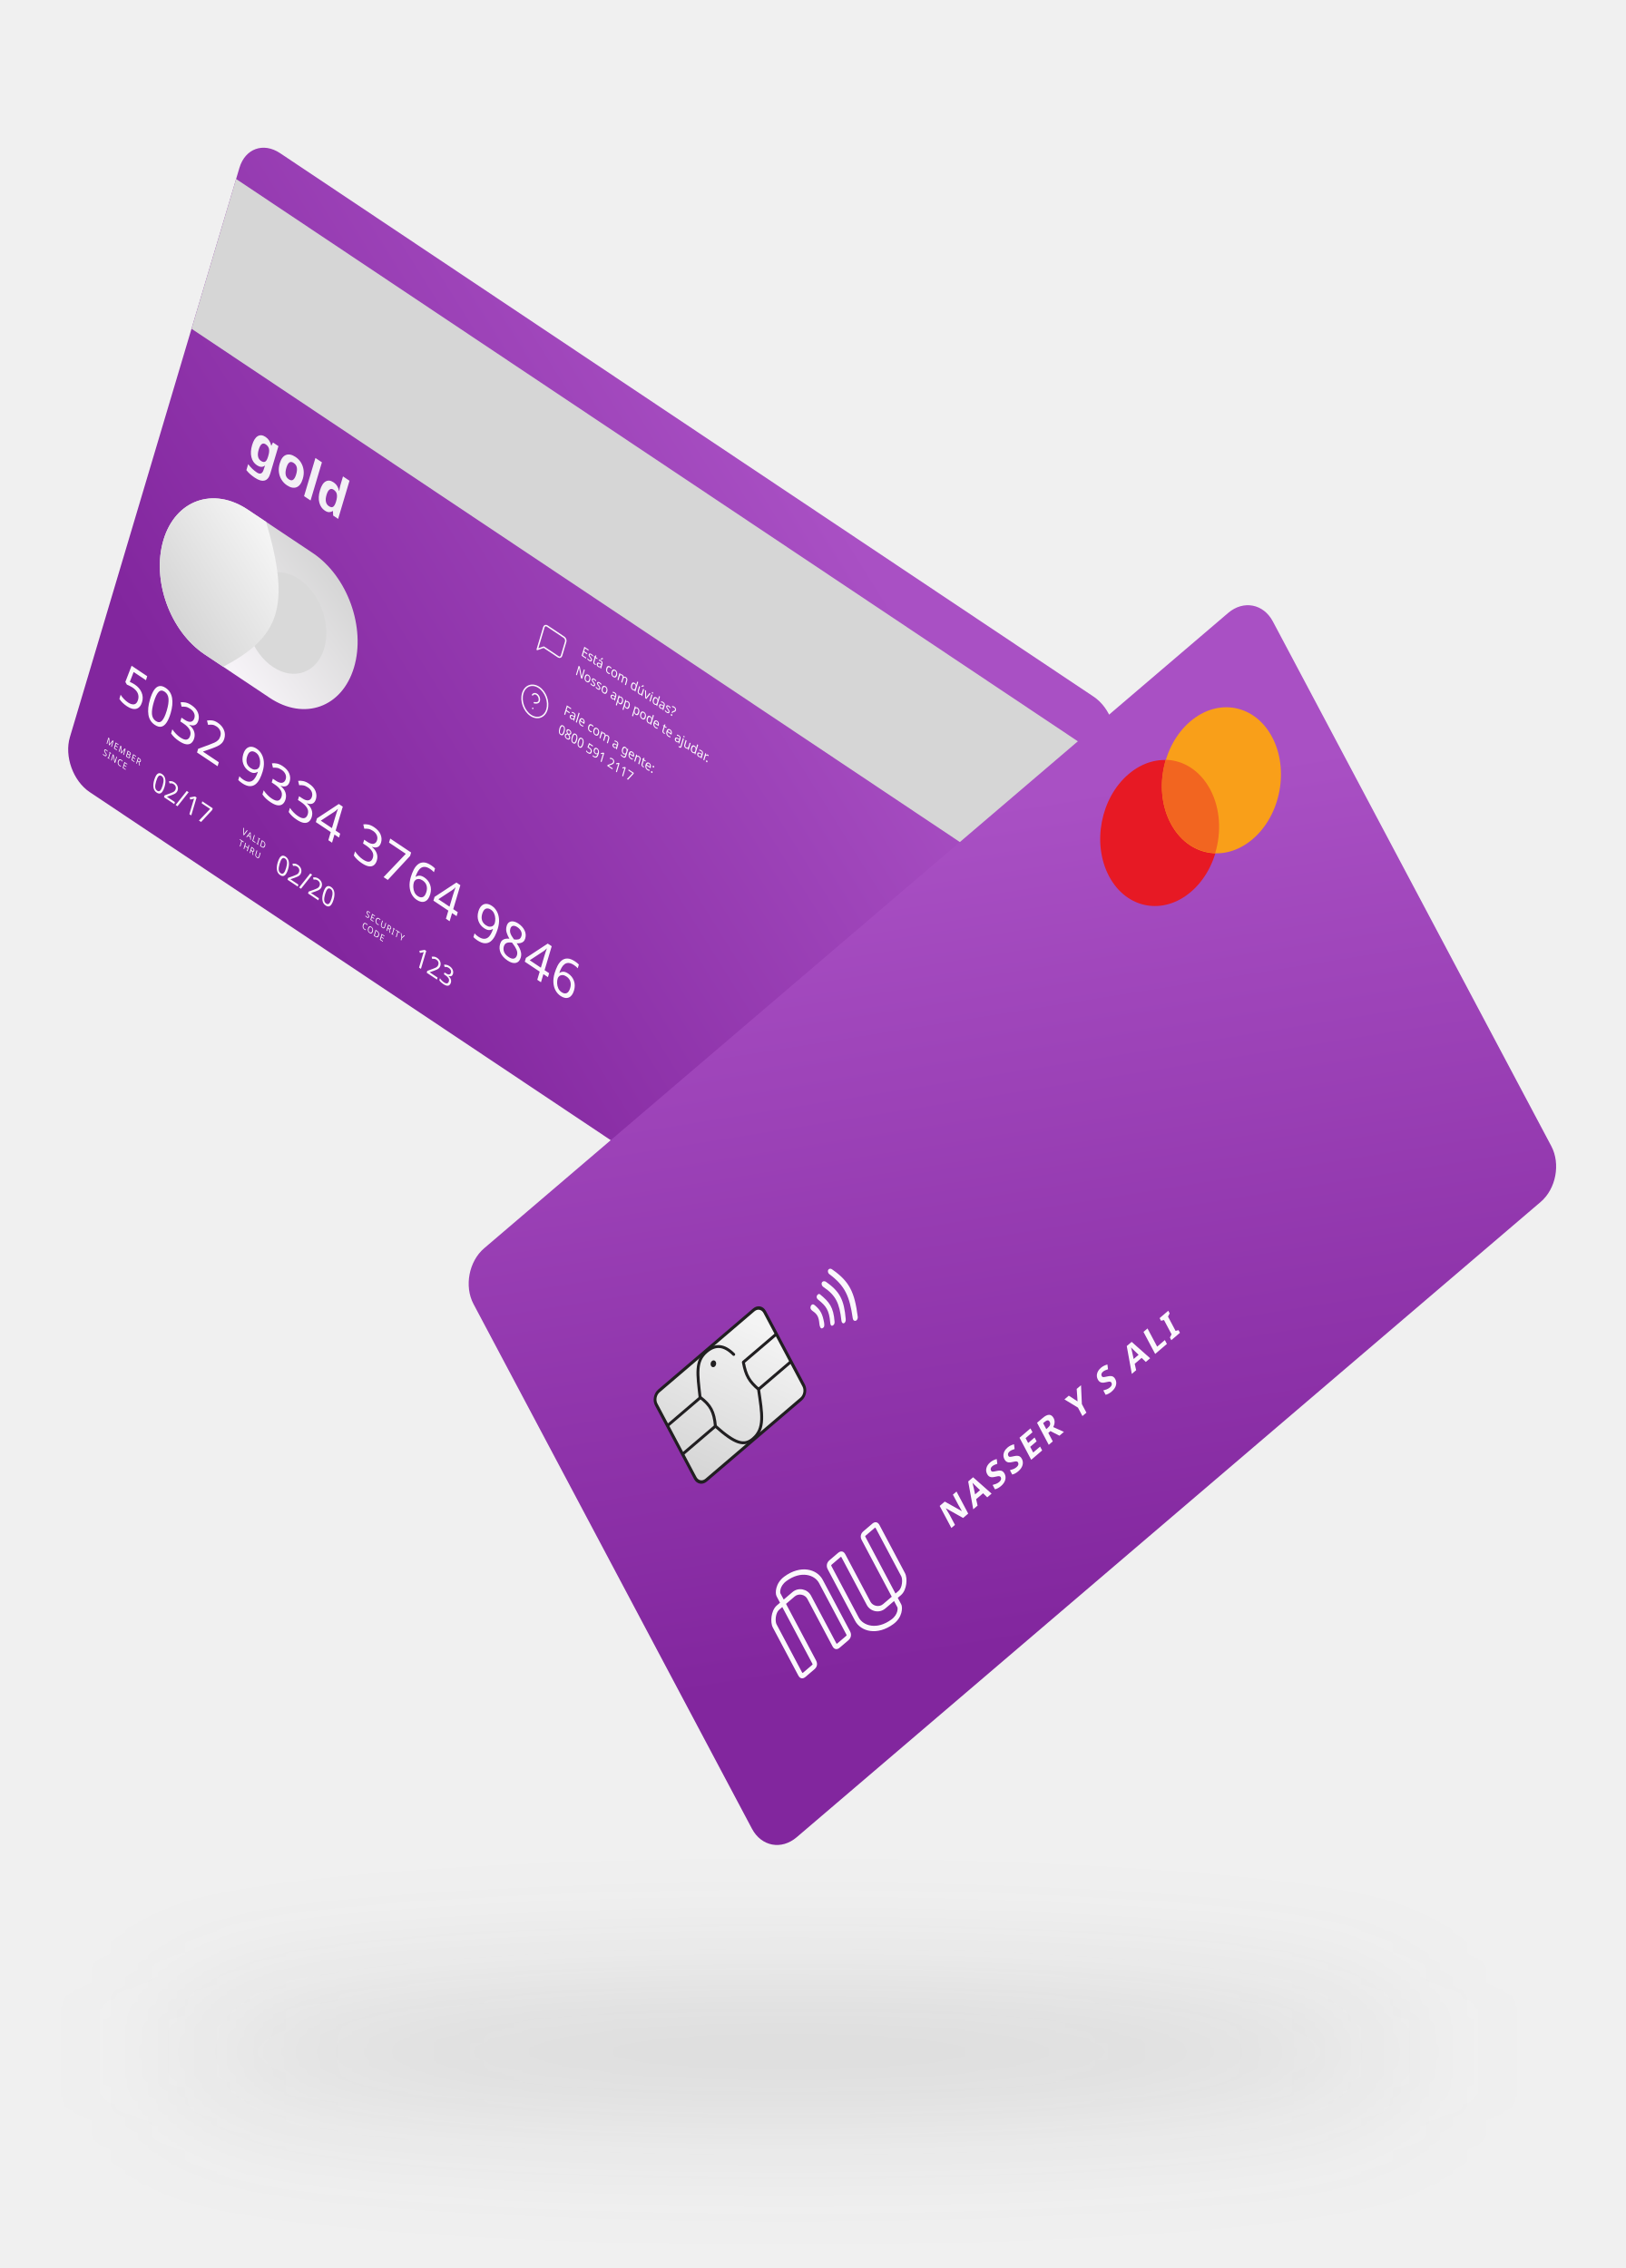
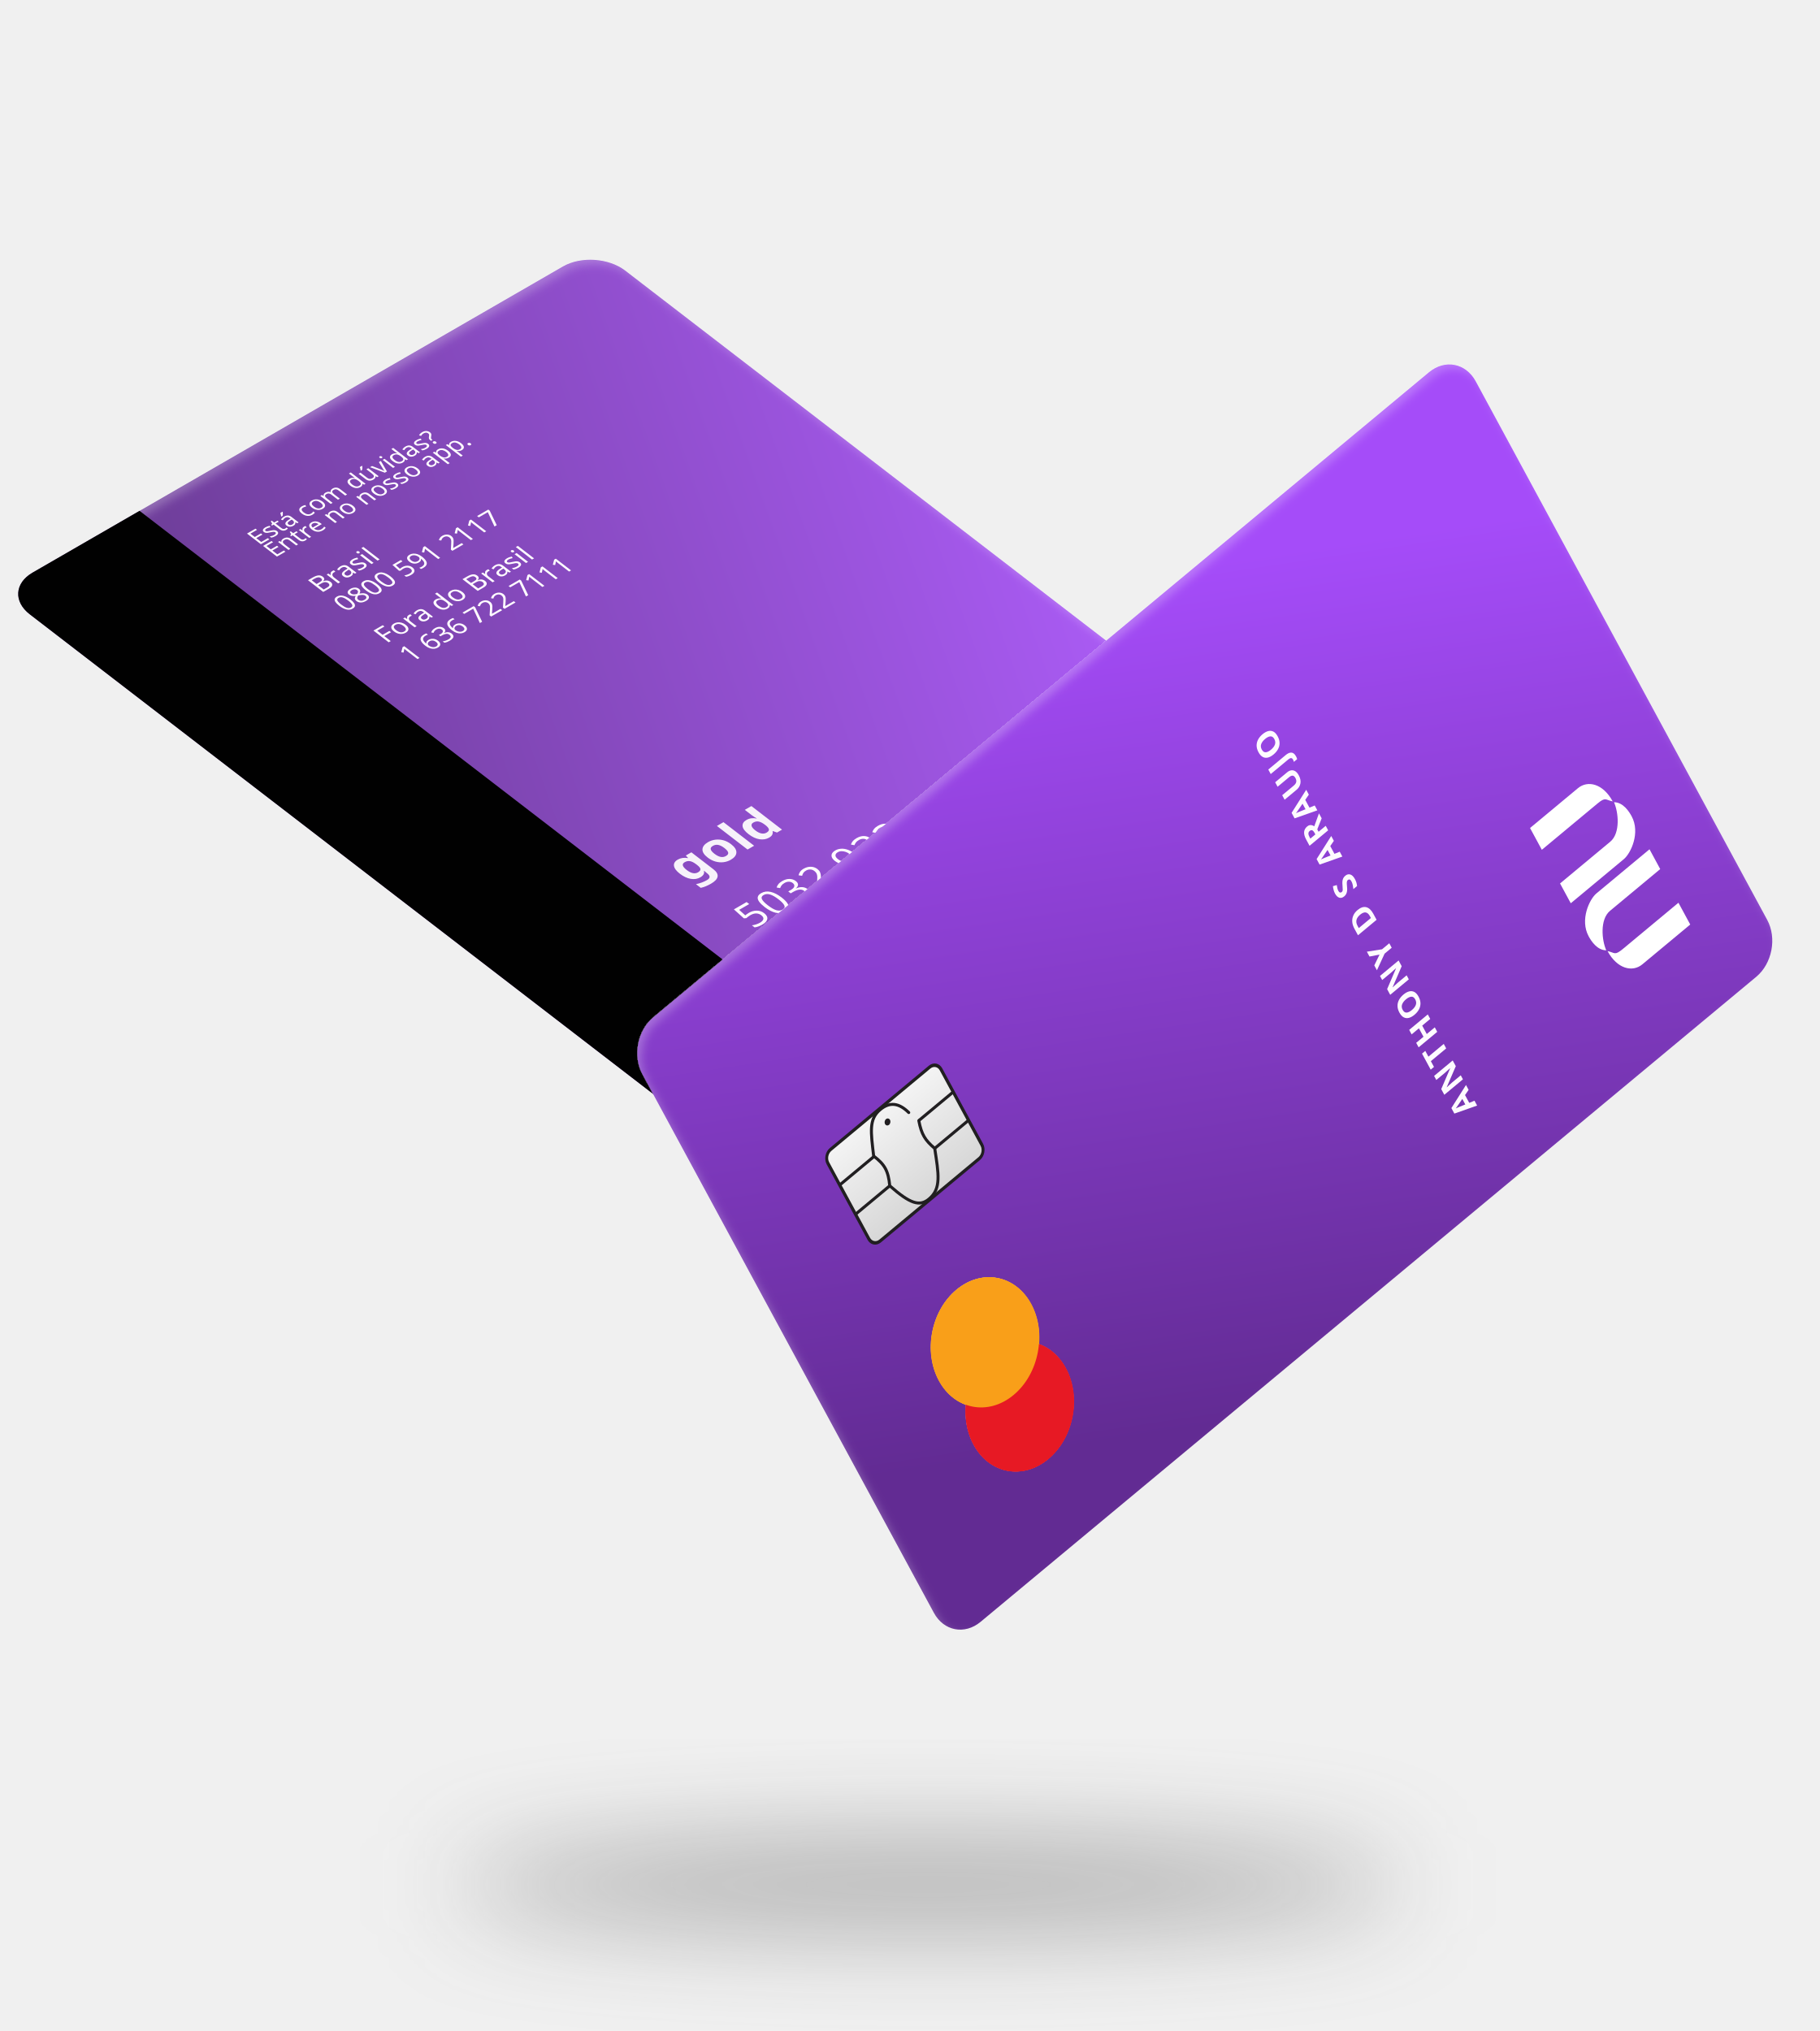
- <svg xmlns="http://www.w3.org/2000/svg" viewBox="0 0 819 1143" fill="none">
+ <svg xmlns="http://www.w3.org/2000/svg" viewBox="0 0 988 1103" fill="none">
  <g id="fignu3">
-     <g id="fignu3-shadow" filter="url(#filter0_f)">
-       <ellipse class="fignu3-shadow" cx="397.5" cy="1034" rx="317.5" ry="30" fill="#464646" fill-opacity="0.15" />
+     <g id="fignu3-shadow" filter="url(#filter0_f_25_24045)">
+       <ellipse cx="503.82" cy="1023.46" rx="258.82" ry="24.455" fill="#464646" fill-opacity="0.4" class="fignu3-shadow" />
    </g>
    <g id="fignu3-card-verse" class="fignu3-card-verse">
-       <rect id="Rectangle 1018" width="529.684" height="336.005" rx="18.341" transform="matrix(0.83147 0.55557 -0.285354 0.958422 125.88 67)" fill="url(#paint0_linear)" />
-       <rect id="Rectangle 1019" width="529.684" height="78.751" transform="matrix(0.83147 0.55557 -0.285354 0.958422 118.972 90.2031)" fill="#D6D6D6" />
-       <rect id="Rectangle 1020" width="115.502" height="76.126" rx="38.063" transform="matrix(0.83147 0.55557 -0.285354 0.958422 93.208 235.689)" fill="url(#paint1_linear)" />
-       <text id="5032 9334 3764 9846" transform="matrix(0.83147 0.55557 -0.285354 0.958422 66.4117 325.69)" fill="#FBF8FC" xml:space="preserve" style="white-space: pre" font-family="Sora" font-size="26.411" letter-spacing="0.03em">
-         <tspan x="0" y="27.48">5032 9334 3764 9846</tspan>
+       <g id="Rectangle 967" filter="url(#filter1_bi_25_24045)">
+         <rect width="588.561" height="373.353" rx="20.38" transform="matrix(-0.792503 -0.609869 0.866025 -0.5 466.437 680.126)" fill="url(#paint0_linear_25_24045)" fill-opacity="0.9" />
+       </g>
+       <path id="Rectangle 405" d="M484.086 669.936C474.338 675.564 459.206 674.561 450.286 667.697L16.151 333.61C7.231 326.746 7.902 316.619 17.649 310.991L75.781 277.429L542.218 636.374L484.086 669.936Z" fill="#010101" />
+       <text id="5032 9334 3764 9846" transform="matrix(0.866025 -0.5 0.792503 0.609869 390.723 490.642)" fill="#FEFBFF" xml:space="preserve" style="white-space: pre" font-family="Rubik" font-size="22.237" letter-spacing="0.03em">
+         <tspan x="0" y="23.116">5032 9334 3764 9846</tspan>
      </text>
-       <text id="gold" transform="matrix(0.83147 0.55557 -0.285354 0.958422 131.843 204.18)" fill="#F3F0F5" xml:space="preserve" style="white-space: pre" font-family="Sora" font-size="26.411" font-weight="600" letter-spacing="0em">
-         <tspan x="0" y="27.48">gold</tspan>
+       <text id="gold" transform="matrix(0.866025 -0.5 0.792503 0.609869 351.195 462.125)" fill="#F7F2FA" xml:space="preserve" style="white-space: pre" font-family="Sora" font-size="27.64" font-weight="600" letter-spacing="0em">
+         <tspan x="0" y="28.898">gold</tspan>
      </text>
-       <text id="02/17" transform="matrix(0.83147 0.55557 -0.285354 0.958422 79.6802 384.294)" fill="#FBF8FC" xml:space="preserve" style="white-space: pre" font-family="Sora" font-size="13.205" letter-spacing="0em">
-         <tspan x="0" y="13.49">02/17</tspan>
+       <text id="02/22" transform="matrix(0.866025 -0.5 0.792503 0.609869 435.359 524.041)" fill="#FEFBFF" xml:space="preserve" style="white-space: pre" font-family="Rubik" font-size="14.673" letter-spacing="0em">
+         <tspan x="0" y="15.526">02/22</tspan>
      </text>
-       <text id="02/20" transform="matrix(0.83147 0.55557 -0.285354 0.958422 141.9 425.868)" fill="#FBF8FC" xml:space="preserve" style="white-space: pre" font-family="Sora" font-size="13.205" letter-spacing="0em">
-         <tspan x="0" y="13.49">02/20</tspan>
+       <text id="123" transform="matrix(0.866025 -0.5 0.792503 0.609869 502.426 485.319)" fill="#FEFBFF" xml:space="preserve" style="white-space: pre" font-family="Rubik" font-size="14.673" letter-spacing="0em">
+         <tspan x="0" y="15.526">123</tspan>
      </text>
-       <text id="123" transform="matrix(0.83147 0.55557 -0.285354 0.958422 212.049 472.74)" fill="#FBF8FC" xml:space="preserve" style="white-space: pre" font-family="Sora" font-size="13.205" letter-spacing="0em">
-         <tspan x="0" y="13.49">123</tspan>
+       <text id="validade" transform="matrix(0.866025 -0.5 0.792503 0.609869 422.438 514.097)" fill="#FEFBFF" xml:space="preserve" style="white-space: pre" font-family="Source Sans Pro" font-size="11.412" letter-spacing="0.1em">
+         <tspan x="0" y="12.057">Validade</tspan>
      </text>
-       <g id="Group 346">
-         <text id="cirrus." transform="matrix(0.83147 0.55557 -0.285354 0.958422 418.382 617.352)" fill="#FBF9FC" xml:space="preserve" style="white-space: pre" font-family="Sora" font-size="9.537" font-weight="600" letter-spacing="0em">
-           <tspan x="0" y="9.743">cirrus.</tspan>
-         </text>
-         <circle id="Ellipse 7" r="22.743" transform="matrix(0.83147 0.55557 -0.285354 0.958422 426.301 595.667)" fill="#0167B2" />
-         <circle id="Ellipse 8" r="22.743" transform="matrix(0.83147 0.55557 -0.285354 0.958422 449.481 611.155)" fill="#02A1E2" />
-         <path id="Intersect" fill-rule="evenodd" clip-rule="evenodd" d="M432.705 620.515C438.377 619.533 443.131 615.212 445.224 608.18C447.318 601.149 446.288 592.963 442.986 585.984C437.313 586.967 432.56 591.288 430.467 598.319C428.373 605.351 429.403 613.536 432.705 620.515Z" fill="#207CBD" />
+       <text id="cvv" transform="matrix(0.866025 -0.5 0.792503 0.609869 489.505 475.376)" fill="#FEFBFF" xml:space="preserve" style="white-space: pre" font-family="Source Sans Pro" font-size="11.412" letter-spacing="0.1em">
+         <tspan x="0" y="12.057">CVV</tspan>
+       </text>
+       <text id="EstÃ¡ com dÃºvidas? Entre no nosso app." transform="matrix(0.866025 -0.5 0.792503 0.609869 132.429 289.971)" fill="#FEFBFF" xml:space="preserve" style="white-space: pre" font-family="Source Sans Pro" font-size="13.315" letter-spacing="0em">
+         <tspan x="0" y="10.233">Está com dúvidas?
+ </tspan>
+         <tspan x="0" y="21.233">Entre no nosso app.</tspan>
+       </text>
+       <text id="Brasil 0800 591 2117" transform="matrix(0.866025 -0.5 0.792503 0.609869 163.438 313.834)" fill="#FEFBFF" xml:space="preserve" style="white-space: pre" font-family="Source Sans Pro" font-size="14.622" letter-spacing="0em">
+         <tspan x="0" y="13.698">Brasil
+ </tspan>
+         <tspan x="0" y="30.698">0800 591 2117</tspan>
+       </text>
+       <text id="Fora do Brasil 1 636 722 7111" transform="matrix(0.866025 -0.5 0.792503 0.609869 198.971 341.178)" fill="#FEFBFF" xml:space="preserve" style="white-space: pre" font-family="Source Sans Pro" font-size="14.622" letter-spacing="0em">
+         <tspan x="0" y="13.698">Fora do Brasil
+ </tspan>
+         <tspan x="0" y="30.698">1 636 722 7111</tspan>
+       </text>
+       <g id="Group 538">
+         <rect id="Rectangle 406" width="122.277" height="80.592" rx="40.296" transform="matrix(0.866025 -0.5 0.792503 0.609869 469.296 553.96)" fill="url(#paint1_linear_25_24045)" />
+         <ellipse id="Ellipse 167" rx="24.465" ry="24.465" transform="matrix(0.866025 -0.5 0.792503 0.609869 569.881 539.412)" fill="#D9D9D9" />
+         <path id="Subtract" fill-rule="evenodd" clip-rule="evenodd" d="M514.361 527.942L504.193 533.812C484.92 544.94 483.594 564.963 501.231 578.536C518.867 592.108 548.789 594.09 568.062 582.963L578.358 577.019C575.542 545.629 563.305 533.863 514.361 527.942Z" fill="url(#paint2_linear_25_24045)" />
      </g>
-       <text id="member since" transform="matrix(0.83147 0.55557 -0.285354 0.958422 54.6523 370.1)" fill="#FBF8FC" xml:space="preserve" style="white-space: pre" font-family="Source Sans Pro" font-size="4.402" letter-spacing="0.1em">
-         <tspan x="0" y="4.565">MEMBER
- </tspan>
-         <tspan x="0" y="10.565">SINCE</tspan>
-       </text>
-       <text id="valid thru" transform="matrix(0.83147 0.55557 -0.285354 0.958422 122.972 415.75)" fill="#FBF8FC" xml:space="preserve" style="white-space: pre" font-family="Source Sans Pro" font-size="4.402" letter-spacing="0.1em">
-         <tspan x="0" y="4.565">VALID
- </tspan>
-         <tspan x="0" y="10.565">THRU</tspan>
-       </text>
-       <text id="security code" transform="matrix(0.83147 0.55557 -0.285354 0.958422 185.191 457.323)" fill="#FBF8FC" xml:space="preserve" style="white-space: pre" font-family="Source Sans Pro" font-size="4.402" letter-spacing="0.1em">
-         <tspan x="0" y="4.565">SECURITY
- </tspan>
-         <tspan x="0" y="10.565">CODE</tspan>
-       </text>
-       <path id="Vector" d="M282.942 330.431C282.83 330.804 282.595 331.076 282.288 331.187C281.981 331.298 281.626 331.239 281.303 331.022L273.983 326.131L270.706 327.314L274.055 316.063C274.166 315.691 274.401 315.419 274.708 315.308C275.016 315.197 275.37 315.256 275.694 315.472L284.234 321.179C284.557 321.395 284.823 321.75 284.974 322.167C285.124 322.583 285.146 323.027 285.035 323.4L282.942 330.431Z" stroke="#FBF8FC" stroke-width="0.734" stroke-linecap="round" stroke-linejoin="round" />
-       <g id="Group 347">
-         <path id="Vector_2" d="M267.403 360.513C270.772 362.764 274.44 361.441 275.596 357.558C276.753 353.674 274.959 348.701 271.59 346.45C268.221 344.199 264.553 345.523 263.397 349.406C262.24 353.289 264.034 358.262 267.403 360.513Z" stroke="#FBF8FC" stroke-width="0.734" stroke-linecap="round" stroke-linejoin="round" />
-         <path id="Vector_3" d="M268.349 350.186C268.633 349.812 269.034 349.605 269.481 349.602C269.929 349.598 270.395 349.799 270.796 350.167C271.196 350.536 271.507 351.05 271.672 351.617C271.836 352.184 271.845 352.768 271.696 353.266C271.278 354.672 269.238 354.152 269.238 354.152" stroke="#FBF8FC" stroke-width="0.734" stroke-linecap="round" stroke-linejoin="round" />
-         <path id="Vector_4" d="M268.45 356.998L268.456 357.002" stroke="#FBF8FC" stroke-width="0.734" stroke-linecap="round" stroke-linejoin="round" />
-       </g>
-       <text id="EstÃ¡ com dÃºvidas? Nosso app pode te ajudar." transform="matrix(0.83147 0.55557 -0.285354 0.958422 294.64 323.073)" fill="#FBF8FC" xml:space="preserve" style="white-space: pre" font-family="Source Sans Pro" font-size="6.603" letter-spacing="0em">
-         <tspan x="0" y="7.347">Está com dúvidas?
- </tspan>
-         <tspan x="0" y="17.347">Nosso app pode te ajudar.</tspan>
-       </text>
-       <text id="Fale com a gente: 0800 591 2117" transform="matrix(0.83147 0.55557 -0.285354 0.958422 285.847 352.605)" fill="#FBF8FC" xml:space="preserve" style="white-space: pre" font-family="Source Sans Pro" font-size="6.603" letter-spacing="0em">
-         <tspan x="0" y="7.347">Fale com a gente:
- </tspan>
-         <tspan x="0" y="17.347">0800 591 2117</tspan>
-       </text>
-       <circle id="Ellipse 170" r="23.11" transform="matrix(0.83147 0.55557 -0.285354 0.958422 144.132 313.974)" fill="#D9D9D9" />
-       <path id="Subtract" fill-rule="evenodd" clip-rule="evenodd" d="M134.078 262.998L124.856 256.836C107.377 245.157 88.345 252.022 82.347 272.17C76.348 292.317 85.655 318.118 103.133 329.797L112.471 336.036C140.484 321.181 146.82 306.267 134.078 262.998Z" fill="url(#paint2_linear)" />
    </g>
    <g id="fignu3-card-front" class="fignu3-card-front">
-       <rect id="Rectangle 1021" width="529.684" height="336.005" rx="18.341" transform="matrix(0.760406 -0.649448 0.468701 0.883357 230 641.002)" fill="url(#paint3_linear)" />
-       <text id="Nasser Y S Ali" transform="matrix(0.760406 -0.649448 0.468701 0.883357 469.51 754.75)" fill="#FBF8FC" xml:space="preserve" style="white-space: pre" font-family="Sora" font-size="17.607" font-weight="600" letter-spacing="0.1em">
-         <tspan x="0" y="18.486">NASSER Y S ALI</tspan>
+       <g id="Rectangle 970" filter="url(#filter2_bi_25_24045)">
+         <rect width="588.561" height="373.353" rx="20.38" transform="matrix(0.768842 -0.639439 0.475931 0.879483 339.115 565.471)" fill="url(#paint3_linear_25_24045)" />
+       </g>
+       <text id="ANTHONY D S ARAUJO" transform="matrix(-0.475931 -0.879483 0.768842 -0.639439 787.292 612.729)" fill="#FEFBFF" xml:space="preserve" style="white-space: pre" font-family="Sora" font-size="18.413" font-weight="600" letter-spacing="0.1em">
+         <tspan x="0" y="19.261">ANTHONY D S ARAUJO      </tspan>
      </text>
-       <path id="Union" fill-rule="evenodd" clip-rule="evenodd" d="M393.175 802.863C393.179 802.871 393.181 802.875 393.182 802.875C393.183 802.874 393.181 802.868 393.179 802.856C393.167 802.805 393.129 802.643 393.122 802.34C393.113 801.946 393.16 801.419 393.324 800.821C393.643 799.655 394.426 798.143 396.241 796.808C403.648 791.36 410.517 793.699 412.685 797.785L426.441 823.711C426.583 823.979 426.595 824.113 426.596 824.146C426.581 824.182 426.517 824.304 426.287 824.501L421.979 828.18C421.748 828.377 421.635 828.406 421.603 828.41C421.579 828.397 421.486 828.332 421.344 828.065L408.646 804.132C407.743 802.431 406.143 801.377 404.468 801.033C402.788 800.688 400.869 801.025 399.292 802.371L394.903 806.12L393.175 802.863ZM426.597 824.141C426.598 824.137 426.599 824.134 426.599 824.134C426.599 824.134 426.599 824.137 426.597 824.141ZM421.594 828.41C421.593 828.409 421.595 828.409 421.599 828.41C421.595 828.41 421.594 828.41 421.594 828.41ZM400.448 804.549L396.058 808.297L411.161 836.762C411.523 837.444 411.825 838.302 411.618 839.279C411.416 840.236 410.814 840.879 410.288 841.329L405.901 845.075C405.411 845.494 404.751 845.901 404.009 845.824C403.228 845.744 402.651 845.163 402.237 844.383L389.395 820.179C388.679 818.83 388.49 816.691 388.762 814.703C389.038 812.687 389.841 810.444 391.459 809.062L393.029 807.721L391.298 804.458C391.044 803.979 390.937 803.295 390.921 802.638C390.905 801.928 390.99 801.074 391.242 800.153C391.754 798.281 392.936 796.203 395.226 794.519C403.375 788.525 411.633 790.669 414.559 796.184L428.315 822.111C428.656 822.753 428.909 823.571 428.748 824.5C428.585 825.443 428.055 826.154 427.442 826.678L423.134 830.357C422.521 830.881 421.802 831.236 421.052 831.073C420.313 830.913 419.811 830.308 419.47 829.665L406.772 805.733C406.235 804.723 405.185 803.956 403.935 803.699C402.691 803.444 401.41 803.727 400.448 804.549ZM392.614 811.239L394.184 809.898L409.287 838.362C409.404 838.582 409.453 838.725 409.473 838.806C409.422 838.878 409.32 838.991 409.133 839.152L404.746 842.898C404.508 843.102 404.396 843.127 404.373 843.13C404.34 843.113 404.248 843.039 404.111 842.783L391.269 818.578C390.927 817.934 390.715 816.528 390.933 814.936C391.147 813.372 391.726 811.998 392.614 811.239ZM404.386 843.136C404.386 843.136 404.383 843.135 404.376 843.132C404.383 843.133 404.386 843.135 404.386 843.136ZM452.222 810.124C452.218 810.115 452.215 810.111 452.215 810.112C452.214 810.112 452.216 810.118 452.218 810.13C452.23 810.181 452.268 810.344 452.275 810.646C452.284 811.04 452.237 811.567 452.073 812.165C451.754 813.332 450.97 814.844 449.156 816.178C441.749 821.626 434.88 819.287 432.712 815.202L418.956 789.275C418.814 789.007 418.802 788.873 418.801 788.841C418.816 788.805 418.88 788.682 419.11 788.486L423.418 784.806C423.649 784.609 423.762 784.58 423.794 784.577C423.817 784.589 423.911 784.654 424.053 784.922L436.751 808.854C437.654 810.556 439.254 811.61 440.928 811.953C442.609 812.299 444.528 811.962 446.104 810.615L450.494 806.866L452.222 810.124ZM418.8 788.845C418.799 788.85 418.798 788.852 418.798 788.852C418.797 788.852 418.798 788.85 418.8 788.845ZM423.803 784.577C423.803 784.577 423.801 784.577 423.797 784.576C423.801 784.576 423.803 784.576 423.803 784.577ZM444.949 808.438L449.339 804.689L434.236 776.225C433.874 775.542 433.572 774.684 433.778 773.707C433.98 772.751 434.582 772.107 435.109 771.657L439.496 767.911C439.986 767.492 440.646 767.086 441.387 767.162C442.168 767.243 442.746 767.824 443.159 768.603L456.002 792.807C456.718 794.157 456.907 796.295 456.635 798.284C456.359 800.299 455.556 802.542 453.938 803.925L452.368 805.265L454.099 808.528C454.353 809.007 454.46 809.692 454.475 810.349C454.492 811.058 454.407 811.913 454.155 812.834C453.643 814.706 452.46 816.783 450.171 818.467C442.022 824.461 433.764 822.317 430.838 816.802L417.081 790.876C416.741 790.233 416.488 789.415 416.649 788.487C416.812 787.543 417.342 786.832 417.955 786.308L422.263 782.629C422.876 782.105 423.595 781.75 424.345 781.913C425.084 782.073 425.586 782.678 425.927 783.321L438.625 807.253C439.161 808.264 440.212 809.03 441.462 809.287C442.706 809.542 443.987 809.26 444.949 808.438ZM452.783 801.747L451.213 803.088L436.11 774.624C435.993 774.404 435.943 774.261 435.924 774.18C435.975 774.109 436.076 773.995 436.264 773.834L440.651 770.088C440.889 769.885 441.001 769.859 441.024 769.856C441.057 769.874 441.149 769.947 441.285 770.204L454.128 794.408C454.47 795.053 454.682 796.458 454.464 798.05C454.25 799.615 453.671 800.989 452.783 801.747ZM441.011 769.851C441.011 769.85 441.014 769.851 441.021 769.854C441.014 769.853 441.011 769.851 441.011 769.851Z" fill="#FBF8FC" />
-       <circle id="Ellipse 171" r="33.564" transform="matrix(0.760406 -0.649448 0.468701 0.883357 584.355 419.812)" fill="#E71924" />
-       <circle id="Ellipse 172" r="33.564" transform="matrix(0.760406 -0.649448 0.468701 0.883357 615.46 393.245)" fill="#F99F19" />
-       <path id="Intersect_2" fill-rule="evenodd" clip-rule="evenodd" d="M612.32 429.922C615.507 419.323 614.896 407.472 609.816 397.897C604.735 388.323 596.311 383.145 587.372 382.902C584.185 393.501 584.796 405.352 589.876 414.927C594.957 424.502 603.381 429.68 612.32 429.922Z" fill="#F26520" />
-       <g id="Group 348">
-         <rect id="Rectangle 344" x="0.967" y="0.184" width="71.848" height="50.871" rx="4.458" transform="matrix(0.760406 -0.649448 0.468701 0.883357 327.751 704.374)" fill="url(#paint4_linear)" stroke="#211F21" stroke-width="1.573" />
-         <path id="Vector 9" d="M336.515 718.332L352.865 704.367" stroke="#211F21" stroke-width="1.467" stroke-linecap="round" />
-         <path id="Vector 10" d="M344.134 732.692L360.126 719.034" stroke="#211F21" stroke-width="1.467" stroke-linecap="round" />
-         <path id="Vector 11" d="M382.418 699.996L398.369 686.372" stroke="#211F21" stroke-width="1.467" stroke-linecap="round" />
-         <path id="Vector 12" d="M374.804 686.302L390.995 672.474" stroke="#211F21" stroke-width="1.467" stroke-linecap="round" />
-         <circle id="Ellipse 12" r="1.573" transform="matrix(0.760406 -0.649448 0.468701 0.883357 359.453 687.295)" fill="#211F21" />
-         <g id="Vector 13">
-           <path d="M429.669 664.301C428.059 653.213 425.826 648.085 417.917 642.152C417.077 641.522 417.015 640.453 417.332 639.958C417.649 639.463 418.348 639.09 419.219 639.692C428.07 645.803 430.634 651.278 432.201 663.612C432.294 664.879 431.609 665.633 430.974 665.669C430.232 665.711 429.805 665.238 429.669 664.301Z" fill="#FBF8FC" />
-           <path d="M414.098 646.423C413.822 646.995 414.033 648.091 415.005 648.678C421.128 652.871 422.986 656.673 423.977 665.587C424.055 666.504 424.626 667.104 425.236 666.868C425.957 666.589 426.218 665.65 426.14 664.749C425.306 655.089 423.208 650.921 416.185 645.987C415.536 645.531 414.512 645.564 414.098 646.423Z" fill="#FBF8FC" />
-           <path d="M411.708 652.84C411.233 653.582 411.535 654.442 412.292 655.034C416.232 658.11 417.801 660.381 418.315 666.384C418.366 667.462 418.683 668.382 419.497 668.066C420.312 667.751 420.58 666.922 420.524 666.179C420 658.74 417.858 656.148 413.15 652.281C412.748 651.951 412.183 652.097 411.708 652.84Z" fill="#FBF8FC" />
-           <path d="M408.504 658.269C408.151 659.243 408.439 660.019 409.533 660.756C411.838 662.335 412.542 663.726 412.852 667.01C412.965 668.479 413.483 669.837 414.403 669.388C415.324 668.938 415.503 668.307 415.261 666.636C414.475 662.365 413.554 660.357 410.591 657.833C409.854 657.151 409.056 657.125 408.504 658.269Z" fill="#FBF8FC" />
-         </g>
-         <path id="Vector 14" d="M369.701 682.582C364.959 677.835 360.521 677.295 355.935 681.212C350.352 685.98 351.395 692.266 352.742 704.135C358.07 708.203 359.788 711.378 360.485 718.728C370.379 727.588 374.973 728.995 379.486 725.052C385.468 719.943 384.046 712.599 382.218 700.166C377.612 696.212 375.839 693.374 374.564 686.575" stroke="#211F21" stroke-width="1.467" stroke-linecap="round" />
+       <g id="Group 303">
+         <rect id="Rectangle 344" x="1.088" y="0.21" width="79.835" height="56.525" rx="4.953" transform="matrix(0.768842 -0.639439 0.475931 0.879483 446.289 627.926)" fill="url(#paint4_linear_25_24045)" stroke="#211F21" stroke-width="1.748" />
+         <path id="Vector 9" d="M456.186 643.373L474.555 628.095" stroke="#211F21" stroke-width="1.63" stroke-linecap="round" />
+         <path id="Vector 10" d="M464.783 659.26L482.75 644.318" stroke="#211F21" stroke-width="1.63" stroke-linecap="round" />
+         <path id="Vector 11" d="M507.794 623.488L525.716 608.583" stroke="#211F21" stroke-width="1.63" stroke-linecap="round" />
+         <path id="Vector 12" d="M499.205 608.337L517.395 593.209" stroke="#211F21" stroke-width="1.63" stroke-linecap="round" />
+         <circle id="Ellipse 12" r="1.748" transform="matrix(0.768842 -0.639439 0.475931 0.879483 481.937 609.322)" fill="#211F21" />
+         <path id="Vector 14" d="M493.457 604.199C488.114 598.932 483.121 598.304 477.969 602.589C471.696 607.806 472.88 614.744 474.416 627.839C480.418 632.362 482.356 635.875 483.152 643.983C494.299 653.821 499.47 655.406 504.54 651.091C511.26 645.502 509.647 637.395 507.57 623.675C502.381 619.283 500.381 616.142 498.935 608.637" stroke="#211F21" stroke-width="1.63" stroke-linecap="round" />
+       </g>
+       <g id="Group 534">
+         <ellipse id="Ellipse 14" rx="32.487" ry="32.487" transform="matrix(-0.475931 -0.879483 0.768842 -0.639439 553.687 763.793)" fill="#E6E3E7" />
+         <ellipse id="Ellipse 15" rx="32.487" ry="32.487" transform="matrix(-0.475931 -0.879483 0.768842 -0.639439 534.844 728.97)" fill="#D7D7D7" />
+         <ellipse id="Ellipse 3" rx="32.487" ry="32.487" transform="matrix(-0.475931 -0.879483 0.768842 -0.639439 553.589 763.874)" fill="#E71924" />
+         <ellipse id="Ellipse 4" rx="32.487" ry="32.487" transform="matrix(-0.475931 -0.879483 0.768842 -0.639439 534.745 729.052)" fill="#F99F19" />
+         <ellipse id="Ellipse 16" rx="32.487" ry="32.487" transform="matrix(-0.475931 -0.879483 0.768842 -0.639439 553.872 763.764)" fill="#E71924" />
+         <ellipse id="Ellipse 17" rx="32.487" ry="32.487" transform="matrix(-0.475931 -0.879483 0.768842 -0.639439 535.028 728.942)" fill="#F99F19" />
+         <ellipse id="Ellipse 3_2" rx="32.487" ry="32.487" transform="matrix(-0.475931 -0.879483 0.768842 -0.639439 553.775 763.846)" fill="#E71924" />
+         <ellipse id="Ellipse 4_2" rx="32.487" ry="32.487" transform="matrix(-0.475931 -0.879483 0.768842 -0.639439 534.93 729.023)" fill="#F99F19" />
+       </g>
+       <g id="Group 535">
+         <path id="Vector 482" d="M881.335 515.282C876.634 519.191 876.992 517.334 872.933 516.551C878.171 526.23 886.483 528.154 891.81 523.723L917.82 502.091L911.418 490.261L881.335 515.282Z" fill="white" />
+         <path id="Vector 484" d="M874.262 494.654C868.621 499.346 869.83 510.816 872.232 516.095C867.233 516.094 864.01 510.978 862.652 508.469C857.799 499.5 863.115 488.331 866.875 485.203L895.706 461.226L901.525 471.98L874.262 494.654Z" fill="white" />
+       </g>
+       <g id="Group 536">
+         <path id="Vector 482_2" d="M867.323 436.488C872.023 432.579 871.665 434.436 875.724 435.219C870.486 425.54 862.175 423.616 856.847 428.047L830.837 449.679L837.239 461.509L867.323 436.488Z" fill="white" />
+         <path id="Vector 484_2" d="M874.395 457.116C880.036 452.424 878.827 440.954 876.425 435.675C881.424 435.676 884.647 440.792 886.005 443.301C890.859 452.27 885.542 463.439 881.782 466.567L852.951 490.544L847.132 479.79L874.395 457.116Z" fill="white" />
      </g>
    </g>
  </g>
  <defs>
-     <filter id="filter0_f" x="13" y="937" width="769" height="194" filterUnits="userSpaceOnUse" color-interpolation-filters="sRGB">
+     <filter id="filter0_f_25_24045" x="190.383" y="944.383" width="626.874" height="158.145" filterUnits="userSpaceOnUse" color-interpolation-filters="sRGB">
      <feFlood flood-opacity="0" result="BackgroundImageFix" />
      <feBlend mode="normal" in="SourceGraphic" in2="BackgroundImageFix" result="shape" />
-       <feGaussianBlur stdDeviation="33.5" result="effect1_foregroundBlur" />
+       <feGaussianBlur stdDeviation="27.309" result="effect1_foregroundBlur_25_24045" />
    </filter>
-     <linearGradient id="paint0_linear" x1="447.583" y1="45.361" x2="259.777" y2="386.622" gradientUnits="userSpaceOnUse">
-       <stop stop-color="#A950C4" />
-       <stop offset="1" stop-color="#82269E" />
+     <filter id="filter1_bi_25_24045" x="-47.186" y="83.989" width="884.143" height="646.653" filterUnits="userSpaceOnUse" color-interpolation-filters="sRGB">
+       <feFlood flood-opacity="0" result="BackgroundImageFix" />
+       <feGaussianBlur in="BackgroundImageFix" stdDeviation="28.531" />
+       <feComposite in2="SourceAlpha" operator="in" result="effect1_backgroundBlur_25_24045" />
+       <feBlend mode="normal" in="SourceGraphic" in2="effect1_backgroundBlur_25_24045" result="shape" />
+       <feColorMatrix in="SourceAlpha" type="matrix" values="0 0 0 0 0 0 0 0 0 0 0 0 0 0 0 0 0 0 127 0" result="hardAlpha" />
+       <feOffset dx="2.446" dy="2.446" />
+       <feGaussianBlur stdDeviation="2.446" />
+       <feComposite in2="hardAlpha" operator="arithmetic" k2="-1" k3="1" />
+       <feColorMatrix type="matrix" values="0 0 0 0 1 0 0 0 0 1 0 0 0 0 1 0 0 0 0.25 0" />
+       <feBlend mode="normal" in2="shape" result="effect2_innerShadow_25_24045" />
+     </filter>
+     <filter id="filter2_bi_25_24045" x="288.992" y="140.854" width="730.446" height="801.242" filterUnits="userSpaceOnUse" color-interpolation-filters="sRGB">
+       <feFlood flood-opacity="0" result="BackgroundImageFix" />
+       <feGaussianBlur in="BackgroundImageFix" stdDeviation="28.531" />
+       <feComposite in2="SourceAlpha" operator="in" result="effect1_backgroundBlur_25_24045" />
+       <feBlend mode="normal" in="SourceGraphic" in2="effect1_backgroundBlur_25_24045" result="shape" />
+       <feColorMatrix in="SourceAlpha" type="matrix" values="0 0 0 0 0 0 0 0 0 0 0 0 0 0 0 0 0 0 127 0" result="hardAlpha" />
+       <feOffset dx="2.446" dy="2.446" />
+       <feGaussianBlur stdDeviation="2.446" />
+       <feComposite in2="hardAlpha" operator="arithmetic" k2="-1" k3="1" />
+       <feColorMatrix type="matrix" values="0 0 0 0 1 0 0 0 0 1 0 0 0 0 1 0 0 0 0.25 0" />
+       <feBlend mode="normal" in2="shape" result="effect2_innerShadow_25_24045" />
+     </filter>
+     <linearGradient id="paint0_linear_25_24045" x1="497.334" y1="50.403" x2="288.653" y2="429.597" gradientUnits="userSpaceOnUse">
+       <stop stop-color="#622B93" />
+       <stop offset="1" stop-color="#A54CF9" />
    </linearGradient>
-     <linearGradient id="paint1_linear" x1="60.892" y1="76.298" x2="92.805" y2="4.402" gradientUnits="userSpaceOnUse">
+     <linearGradient id="paint1_linear_25_24045" x1="64.464" y1="80.774" x2="98.249" y2="4.66" gradientUnits="userSpaceOnUse">
      <stop stop-color="#F6F3F7" />
      <stop offset="1" stop-color="#D6D6D6" />
    </linearGradient>
-     <linearGradient id="paint2_linear" x1="135.776" y1="268.347" x2="82.841" y2="300.869" gradientUnits="userSpaceOnUse">
+     <linearGradient id="paint2_linear_25_24045" x1="520.466" y1="528.563" x2="527.871" y2="589.963" gradientUnits="userSpaceOnUse">
      <stop stop-color="#F5F5F5" />
      <stop offset="1" stop-color="#D6D6D6" />
    </linearGradient>
-     <linearGradient id="paint3_linear" x1="447.583" y1="45.361" x2="259.777" y2="386.622" gradientUnits="userSpaceOnUse">
-       <stop stop-color="#A950C4" />
-       <stop offset="1" stop-color="#82269E" />
+     <linearGradient id="paint3_linear_25_24045" x1="497.334" y1="50.403" x2="288.652" y2="429.597" gradientUnits="userSpaceOnUse">
+       <stop stop-color="#A54CF9" />
+       <stop offset="1" stop-color="#622B93" />
    </linearGradient>
-     <linearGradient id="paint4_linear" x1="67.239" y1="7.246" x2="5.613" y2="48.33" gradientUnits="userSpaceOnUse">
+     <linearGradient id="paint4_linear_25_24045" x1="40.791" y1="0" x2="40.791" y2="58.273" gradientUnits="userSpaceOnUse">
      <stop stop-color="#F4F4F4" />
      <stop offset="1" stop-color="#D6D6D6" />
    </linearGradient>
  </defs>
</svg>
